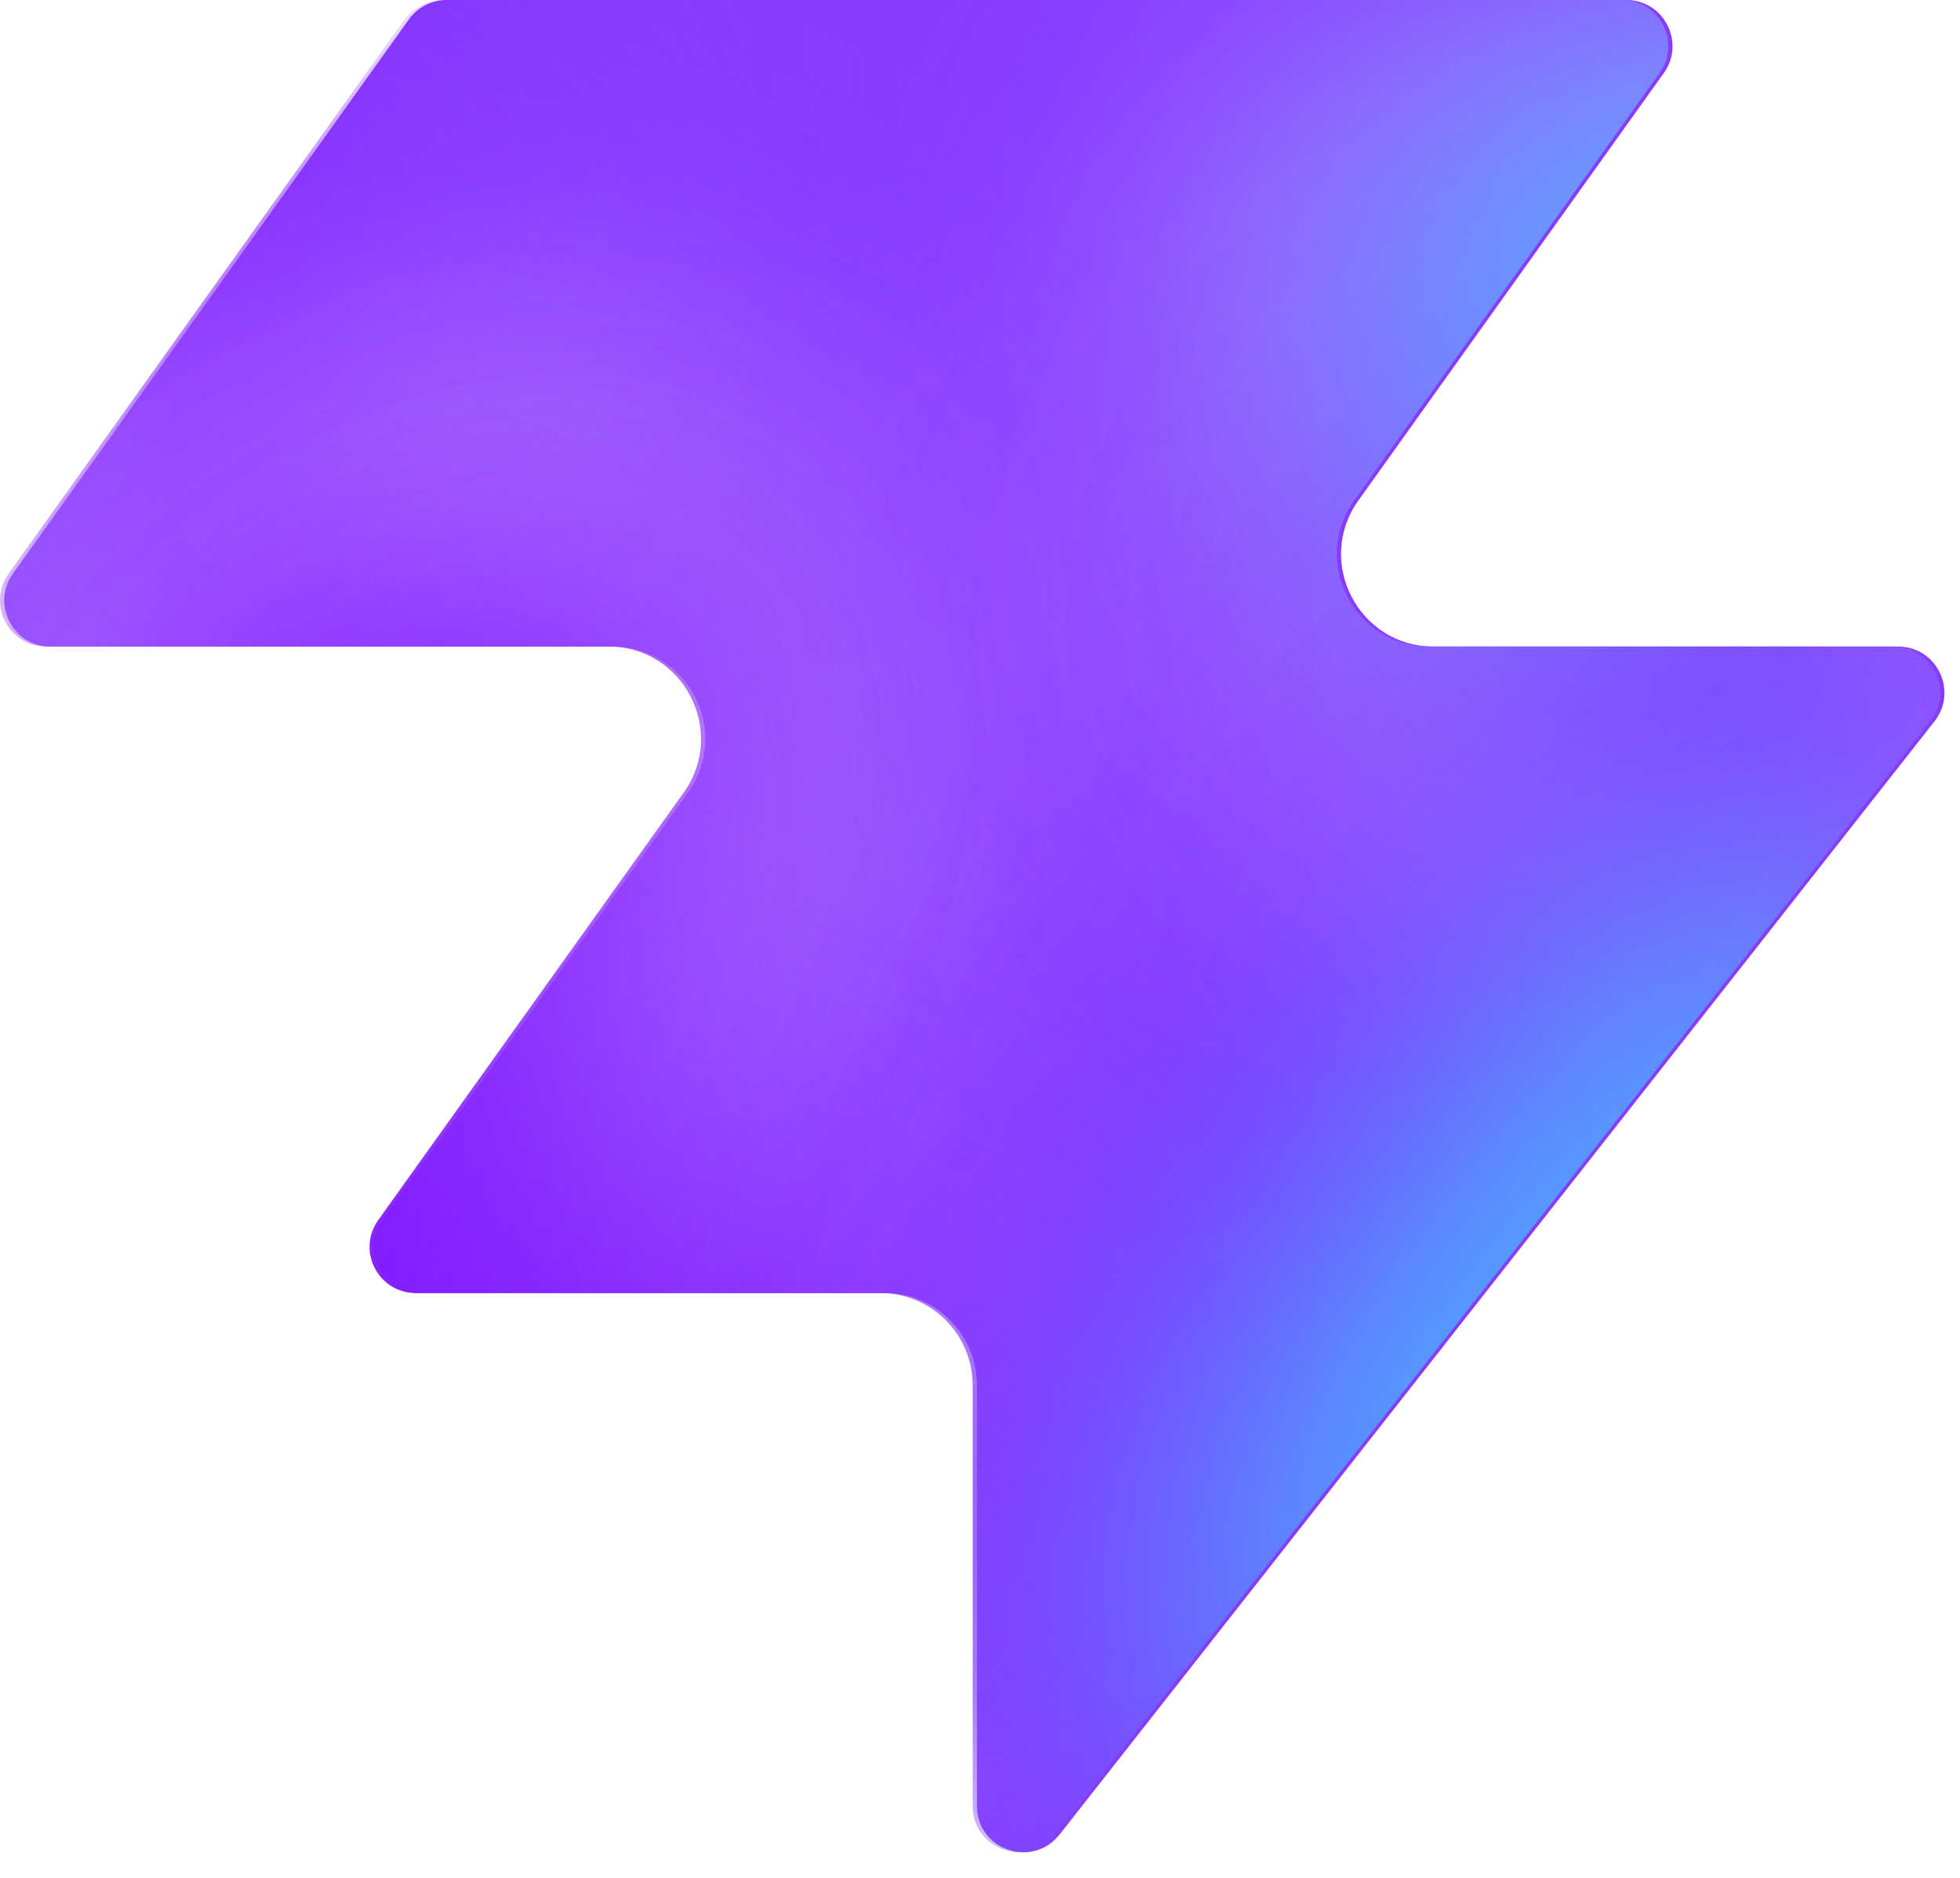
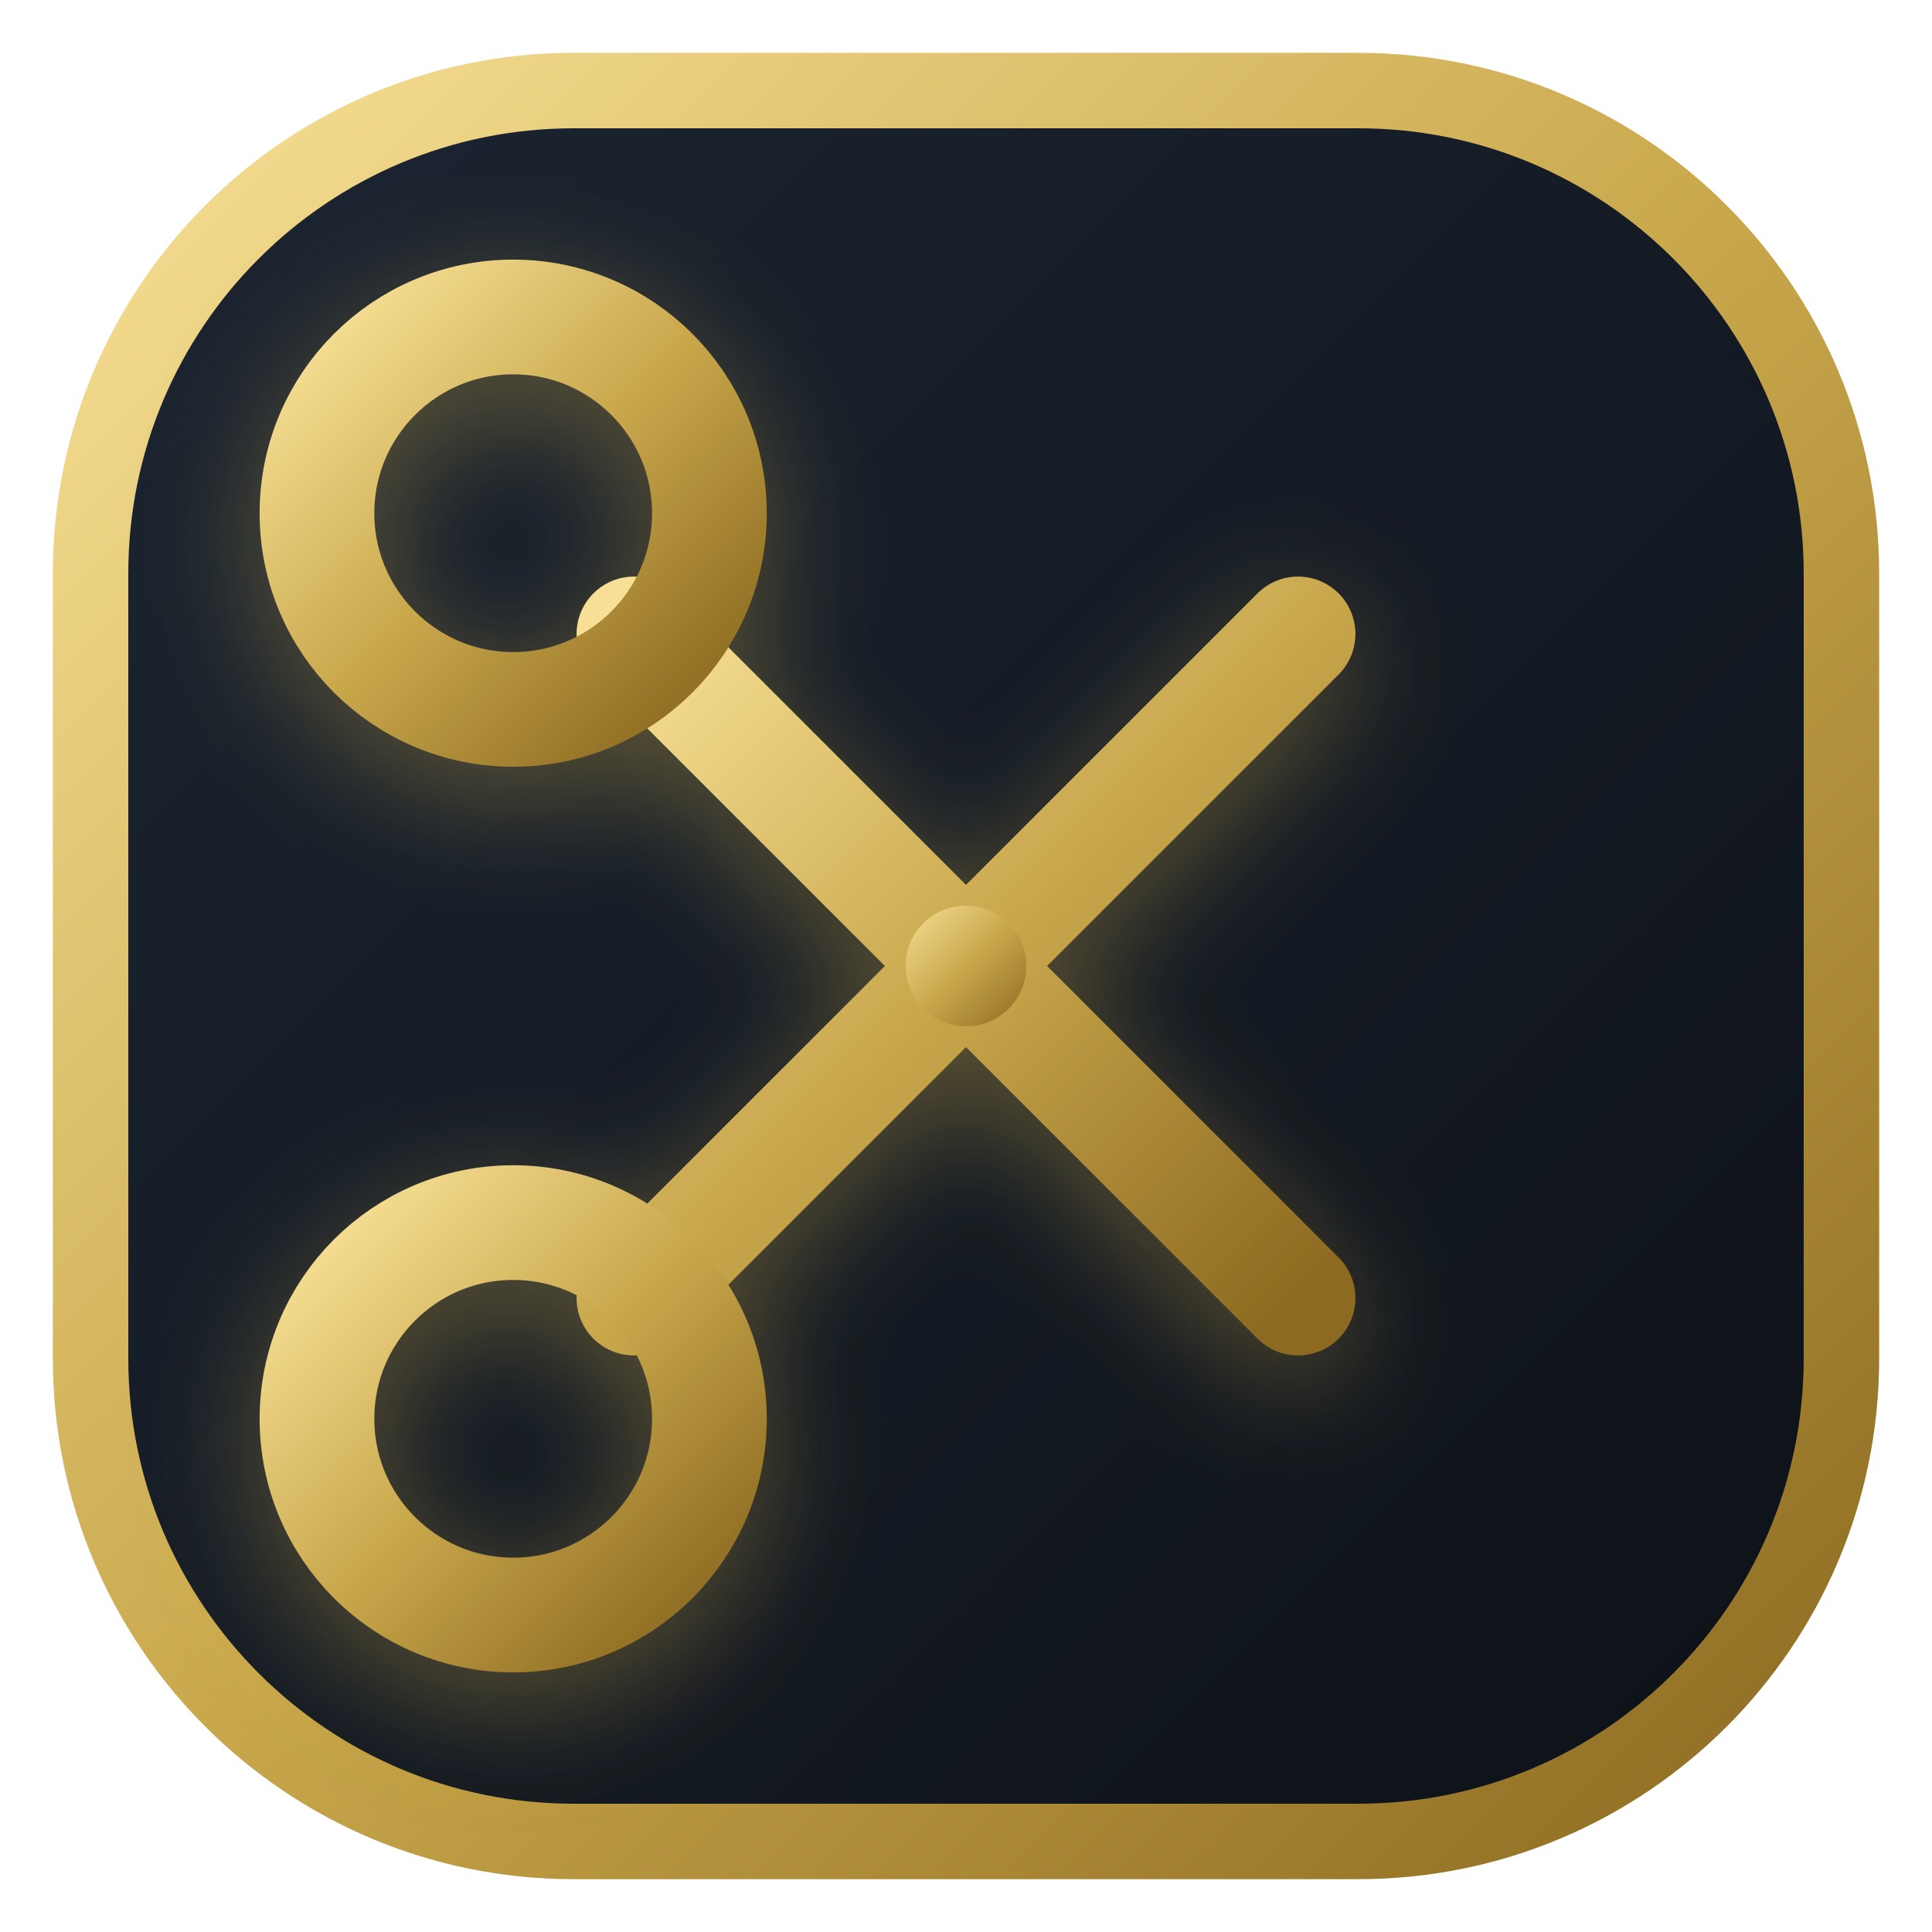
- <svg xmlns="http://www.w3.org/2000/svg" width="48" height="46" fill="none" viewBox="0 0 48 46">
-   <path fill="#863bff" d="M25.946 44.938c-.664.845-2.021.375-2.021-.698V33.937a2.26 2.26 0 0 0-2.262-2.262H10.287c-.92 0-1.456-1.04-.92-1.788l7.48-10.471c1.07-1.497 0-3.578-1.842-3.578H1.237c-.92 0-1.456-1.04-.92-1.788L10.013.474c.214-.297.556-.474.92-.474h28.894c.92 0 1.456 1.04.92 1.788l-7.48 10.471c-1.07 1.498 0 3.579 1.842 3.579h11.377c.943 0 1.473 1.088.89 1.83L25.947 44.94z" style="fill:#863bff;fill:color(display-p3 .525 .23 1);fill-opacity:1" />
-   <mask id="a" width="48" height="46" x="0" y="0" maskUnits="userSpaceOnUse" style="mask-type:alpha">
-     <path fill="#000" d="M25.842 44.938c-.664.844-2.021.375-2.021-.698V33.937a2.26 2.26 0 0 0-2.262-2.262H10.183c-.92 0-1.456-1.04-.92-1.788l7.48-10.471c1.07-1.498 0-3.579-1.842-3.579H1.133c-.92 0-1.456-1.04-.92-1.787L9.91.473c.214-.297.556-.474.92-.474h28.894c.92 0 1.456 1.04.92 1.788l-7.48 10.471c-1.07 1.498 0 3.578 1.842 3.578h11.377c.943 0 1.473 1.088.89 1.832L25.843 44.94z" style="fill:#000;fill-opacity:1" />
-   </mask>
-   <g mask="url(#a)">
-     <g filter="url(#b)">
-       <ellipse cx="5.508" cy="14.704" fill="#ede6ff" rx="5.508" ry="14.704" style="fill:#ede6ff;fill:color(display-p3 .927 .903 1);fill-opacity:1" transform="matrix(.00324 1 1 -.00324 -4.47 31.516)" />
-     </g>
-     <g filter="url(#c)">
-       <ellipse cx="10.399" cy="29.851" fill="#ede6ff" rx="10.399" ry="29.851" style="fill:#ede6ff;fill:color(display-p3 .927 .903 1);fill-opacity:1" transform="matrix(.00324 1 1 -.00324 -39.328 7.883)" />
-     </g>
-     <g filter="url(#d)">
-       <ellipse cx="5.508" cy="30.487" fill="#7e14ff" rx="5.508" ry="30.487" style="fill:#7e14ff;fill:color(display-p3 .492 .077 1);fill-opacity:1" transform="rotate(89.814 -25.913 -14.639)scale(1 -1)" />
-     </g>
-     <g filter="url(#e)">
-       <ellipse cx="5.508" cy="30.599" fill="#7e14ff" rx="5.508" ry="30.599" style="fill:#7e14ff;fill:color(display-p3 .492 .077 1);fill-opacity:1" transform="rotate(89.814 -32.644 -3.334)scale(1 -1)" />
-     </g>
-     <g filter="url(#f)">
-       <ellipse cx="5.508" cy="30.599" fill="#7e14ff" rx="5.508" ry="30.599" style="fill:#7e14ff;fill:color(display-p3 .492 .077 1);fill-opacity:1" transform="matrix(.00324 1 1 -.00324 -34.34 30.47)" />
-     </g>
-     <g filter="url(#g)">
-       <ellipse cx="14.072" cy="22.078" fill="#ede6ff" rx="14.072" ry="22.078" style="fill:#ede6ff;fill:color(display-p3 .927 .903 1);fill-opacity:1" transform="rotate(93.35 24.506 48.493)scale(-1 1)" />
-     </g>
-     <g filter="url(#h)">
-       <ellipse cx="3.47" cy="21.501" fill="#7e14ff" rx="3.47" ry="21.501" style="fill:#7e14ff;fill:color(display-p3 .492 .077 1);fill-opacity:1" transform="rotate(89.009 28.708 47.59)scale(-1 1)" />
-     </g>
-     <g filter="url(#i)">
-       <ellipse cx="3.47" cy="21.501" fill="#7e14ff" rx="3.47" ry="21.501" style="fill:#7e14ff;fill:color(display-p3 .492 .077 1);fill-opacity:1" transform="rotate(89.009 28.708 47.59)scale(-1 1)" />
-     </g>
-     <g filter="url(#j)">
-       <ellipse cx=".387" cy="8.972" fill="#7e14ff" rx="4.407" ry="29.108" style="fill:#7e14ff;fill:color(display-p3 .492 .077 1);fill-opacity:1" transform="rotate(39.51 .387 8.972)" />
-     </g>
-     <g filter="url(#k)">
-       <ellipse cx="47.523" cy="-6.092" fill="#7e14ff" rx="4.407" ry="29.108" style="fill:#7e14ff;fill:color(display-p3 .492 .077 1);fill-opacity:1" transform="rotate(37.892 47.523 -6.092)" />
-     </g>
-     <g filter="url(#l)">
-       <ellipse cx="41.412" cy="6.333" fill="#47bfff" rx="5.971" ry="9.665" style="fill:#47bfff;fill:color(display-p3 .28 .748 1);fill-opacity:1" transform="rotate(37.892 41.412 6.333)" />
-     </g>
-     <g filter="url(#m)">
-       <ellipse cx="-1.879" cy="38.332" fill="#7e14ff" rx="4.407" ry="29.108" style="fill:#7e14ff;fill:color(display-p3 .492 .077 1);fill-opacity:1" transform="rotate(37.892 -1.88 38.332)" />
-     </g>
-     <g filter="url(#n)">
-       <ellipse cx="-1.879" cy="38.332" fill="#7e14ff" rx="4.407" ry="29.108" style="fill:#7e14ff;fill:color(display-p3 .492 .077 1);fill-opacity:1" transform="rotate(37.892 -1.88 38.332)" />
-     </g>
-     <g filter="url(#o)">
-       <ellipse cx="35.651" cy="29.907" fill="#7e14ff" rx="4.407" ry="29.108" style="fill:#7e14ff;fill:color(display-p3 .492 .077 1);fill-opacity:1" transform="rotate(37.892 35.651 29.907)" />
-     </g>
-     <g filter="url(#p)">
-       <ellipse cx="38.418" cy="32.4" fill="#47bfff" rx="5.971" ry="15.297" style="fill:#47bfff;fill:color(display-p3 .28 .748 1);fill-opacity:1" transform="rotate(37.892 38.418 32.4)" />
-     </g>
-   </g>
+ <svg xmlns="http://www.w3.org/2000/svg" viewBox="0 0 64 64" width="64" height="64">
  <defs>
-     <filter id="b" width="60.045" height="41.654" x="-19.77" y="16.149" color-interpolation-filters="sRGB" filterUnits="userSpaceOnUse">
-       <feFlood flood-opacity="0" result="BackgroundImageFix" />
-       <feBlend in="SourceGraphic" in2="BackgroundImageFix" result="shape" />
-       <feGaussianBlur result="effect1_foregroundBlur_2002_17158" stdDeviation="7.659" />
-     </filter>
-     <filter id="c" width="90.34" height="51.437" x="-54.613" y="-7.533" color-interpolation-filters="sRGB" filterUnits="userSpaceOnUse">
-       <feFlood flood-opacity="0" result="BackgroundImageFix" />
-       <feBlend in="SourceGraphic" in2="BackgroundImageFix" result="shape" />
-       <feGaussianBlur result="effect1_foregroundBlur_2002_17158" stdDeviation="7.659" />
-     </filter>
-     <filter id="d" width="79.355" height="29.4" x="-49.64" y="2.03" color-interpolation-filters="sRGB" filterUnits="userSpaceOnUse">
-       <feFlood flood-opacity="0" result="BackgroundImageFix" />
-       <feBlend in="SourceGraphic" in2="BackgroundImageFix" result="shape" />
-       <feGaussianBlur result="effect1_foregroundBlur_2002_17158" stdDeviation="4.596" />
-     </filter>
-     <filter id="e" width="79.579" height="29.4" x="-45.045" y="20.029" color-interpolation-filters="sRGB" filterUnits="userSpaceOnUse">
-       <feFlood flood-opacity="0" result="BackgroundImageFix" />
-       <feBlend in="SourceGraphic" in2="BackgroundImageFix" result="shape" />
-       <feGaussianBlur result="effect1_foregroundBlur_2002_17158" stdDeviation="4.596" />
-     </filter>
-     <filter id="f" width="79.579" height="29.4" x="-43.513" y="21.178" color-interpolation-filters="sRGB" filterUnits="userSpaceOnUse">
-       <feFlood flood-opacity="0" result="BackgroundImageFix" />
-       <feBlend in="SourceGraphic" in2="BackgroundImageFix" result="shape" />
-       <feGaussianBlur result="effect1_foregroundBlur_2002_17158" stdDeviation="4.596" />
-     </filter>
-     <filter id="g" width="74.749" height="58.852" x="15.756" y="-17.901" color-interpolation-filters="sRGB" filterUnits="userSpaceOnUse">
-       <feFlood flood-opacity="0" result="BackgroundImageFix" />
-       <feBlend in="SourceGraphic" in2="BackgroundImageFix" result="shape" />
-       <feGaussianBlur result="effect1_foregroundBlur_2002_17158" stdDeviation="7.659" />
-     </filter>
-     <filter id="h" width="61.377" height="25.362" x="23.548" y="2.284" color-interpolation-filters="sRGB" filterUnits="userSpaceOnUse">
-       <feFlood flood-opacity="0" result="BackgroundImageFix" />
-       <feBlend in="SourceGraphic" in2="BackgroundImageFix" result="shape" />
-       <feGaussianBlur result="effect1_foregroundBlur_2002_17158" stdDeviation="4.596" />
-     </filter>
-     <filter id="i" width="61.377" height="25.362" x="23.548" y="2.284" color-interpolation-filters="sRGB" filterUnits="userSpaceOnUse">
-       <feFlood flood-opacity="0" result="BackgroundImageFix" />
-       <feBlend in="SourceGraphic" in2="BackgroundImageFix" result="shape" />
-       <feGaussianBlur result="effect1_foregroundBlur_2002_17158" stdDeviation="4.596" />
-     </filter>
-     <filter id="j" width="56.045" height="63.649" x="-27.636" y="-22.853" color-interpolation-filters="sRGB" filterUnits="userSpaceOnUse">
-       <feFlood flood-opacity="0" result="BackgroundImageFix" />
-       <feBlend in="SourceGraphic" in2="BackgroundImageFix" result="shape" />
-       <feGaussianBlur result="effect1_foregroundBlur_2002_17158" stdDeviation="4.596" />
-     </filter>
-     <filter id="k" width="54.814" height="64.646" x="20.116" y="-38.415" color-interpolation-filters="sRGB" filterUnits="userSpaceOnUse">
-       <feFlood flood-opacity="0" result="BackgroundImageFix" />
-       <feBlend in="SourceGraphic" in2="BackgroundImageFix" result="shape" />
-       <feGaussianBlur result="effect1_foregroundBlur_2002_17158" stdDeviation="4.596" />
-     </filter>
-     <filter id="l" width="33.541" height="35.313" x="24.641" y="-11.323" color-interpolation-filters="sRGB" filterUnits="userSpaceOnUse">
-       <feFlood flood-opacity="0" result="BackgroundImageFix" />
-       <feBlend in="SourceGraphic" in2="BackgroundImageFix" result="shape" />
-       <feGaussianBlur result="effect1_foregroundBlur_2002_17158" stdDeviation="4.596" />
-     </filter>
-     <filter id="m" width="54.814" height="64.646" x="-29.286" y="6.009" color-interpolation-filters="sRGB" filterUnits="userSpaceOnUse">
-       <feFlood flood-opacity="0" result="BackgroundImageFix" />
-       <feBlend in="SourceGraphic" in2="BackgroundImageFix" result="shape" />
-       <feGaussianBlur result="effect1_foregroundBlur_2002_17158" stdDeviation="4.596" />
-     </filter>
-     <filter id="n" width="54.814" height="64.646" x="-29.286" y="6.009" color-interpolation-filters="sRGB" filterUnits="userSpaceOnUse">
-       <feFlood flood-opacity="0" result="BackgroundImageFix" />
-       <feBlend in="SourceGraphic" in2="BackgroundImageFix" result="shape" />
-       <feGaussianBlur result="effect1_foregroundBlur_2002_17158" stdDeviation="4.596" />
-     </filter>
-     <filter id="o" width="54.814" height="64.646" x="8.244" y="-2.416" color-interpolation-filters="sRGB" filterUnits="userSpaceOnUse">
-       <feFlood flood-opacity="0" result="BackgroundImageFix" />
-       <feBlend in="SourceGraphic" in2="BackgroundImageFix" result="shape" />
-       <feGaussianBlur result="effect1_foregroundBlur_2002_17158" stdDeviation="4.596" />
-     </filter>
-     <filter id="p" width="39.409" height="43.623" x="18.713" y="10.588" color-interpolation-filters="sRGB" filterUnits="userSpaceOnUse">
-       <feFlood flood-opacity="0" result="BackgroundImageFix" />
-       <feBlend in="SourceGraphic" in2="BackgroundImageFix" result="shape" />
-       <feGaussianBlur result="effect1_foregroundBlur_2002_17158" stdDeviation="4.596" />
+     <linearGradient id="goldGrad" x1="0%" y1="0%" x2="100%" y2="100%">
+       <stop offset="0%" stop-color="#f7e096" />
+       <stop offset="50%" stop-color="#c9a84c" />
+       <stop offset="100%" stop-color="#8c6a21" />
+     </linearGradient>
+     <linearGradient id="bgGrad" x1="0%" y1="0%" x2="100%" y2="100%">
+       <stop offset="0%" stop-color="#1c2532" />
+       <stop offset="100%" stop-color="#0d1117" />
+     </linearGradient>
+     <filter id="goldGlow" x="-20%" y="-20%" width="140%" height="140%">
+       <feDropShadow dx="0" dy="1" stdDeviation="2" flood-color="#c9a84c" flood-opacity="0.4" />
    </filter>
  </defs>
+   <rect x="3" y="3" width="58" height="58" rx="16" fill="url(#bgGrad)" stroke="url(#goldGrad)" stroke-width="2.5" />
+   <g fill="none" stroke="url(#goldGrad)" stroke-width="3.8" stroke-linecap="round" stroke-linejoin="round" filter="url(#goldGlow)">
+     <path d="M21 21 L43 43" />
+     <path d="M43 21 L21 43" />
+     <circle cx="17" cy="17" r="6.5" />
+     <circle cx="17" cy="47" r="6.5" />
+     <circle cx="32" cy="32" r="2" fill="url(#goldGrad)" stroke="none" />
+   </g>
</svg>
